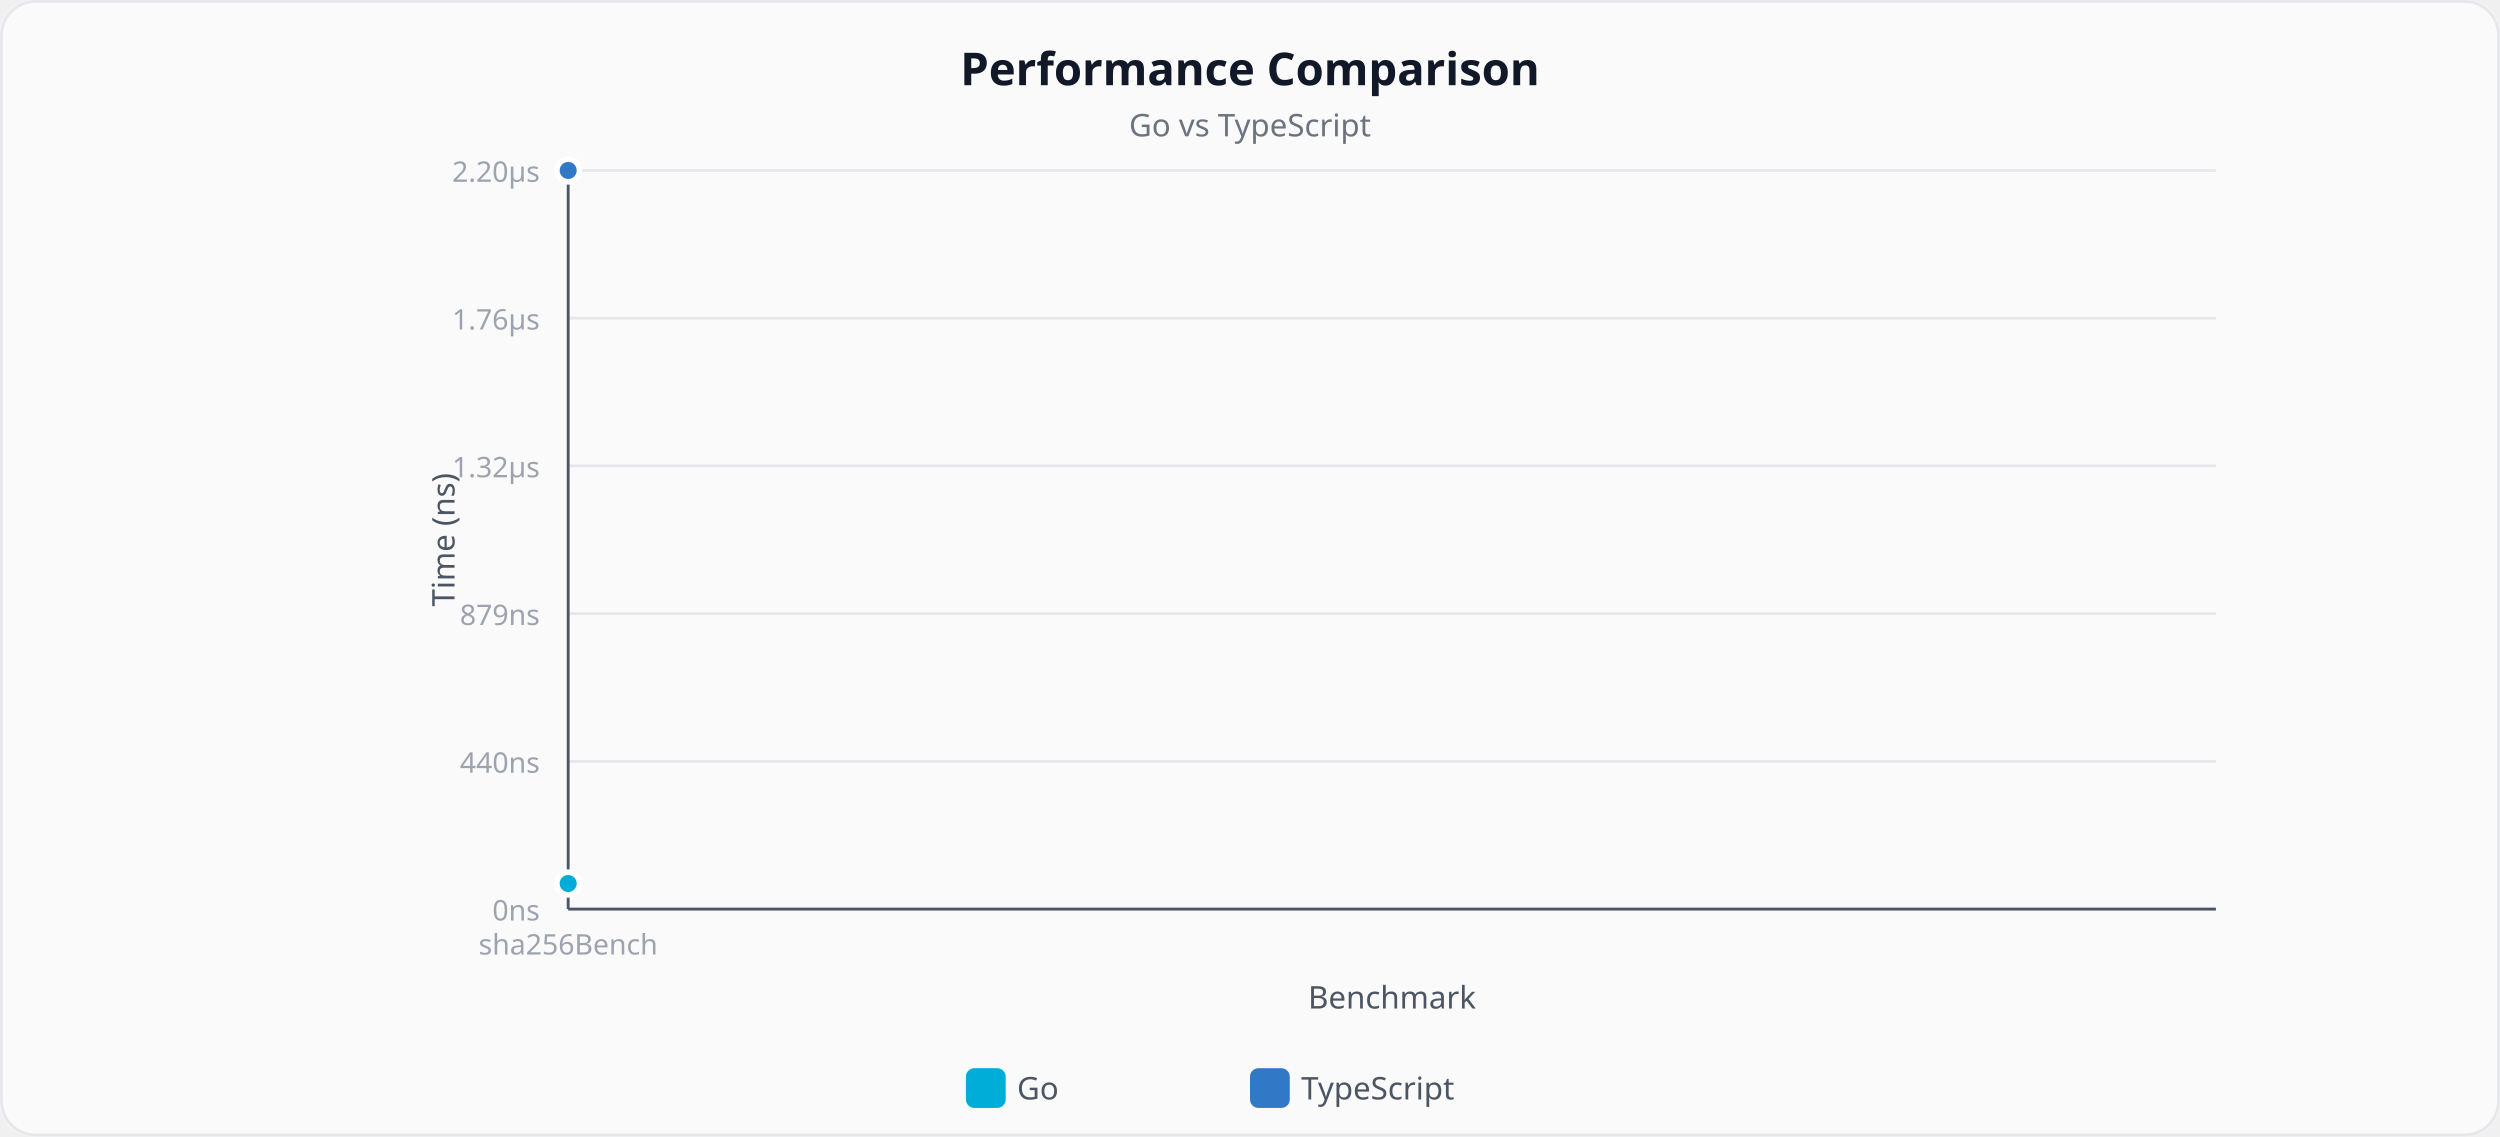
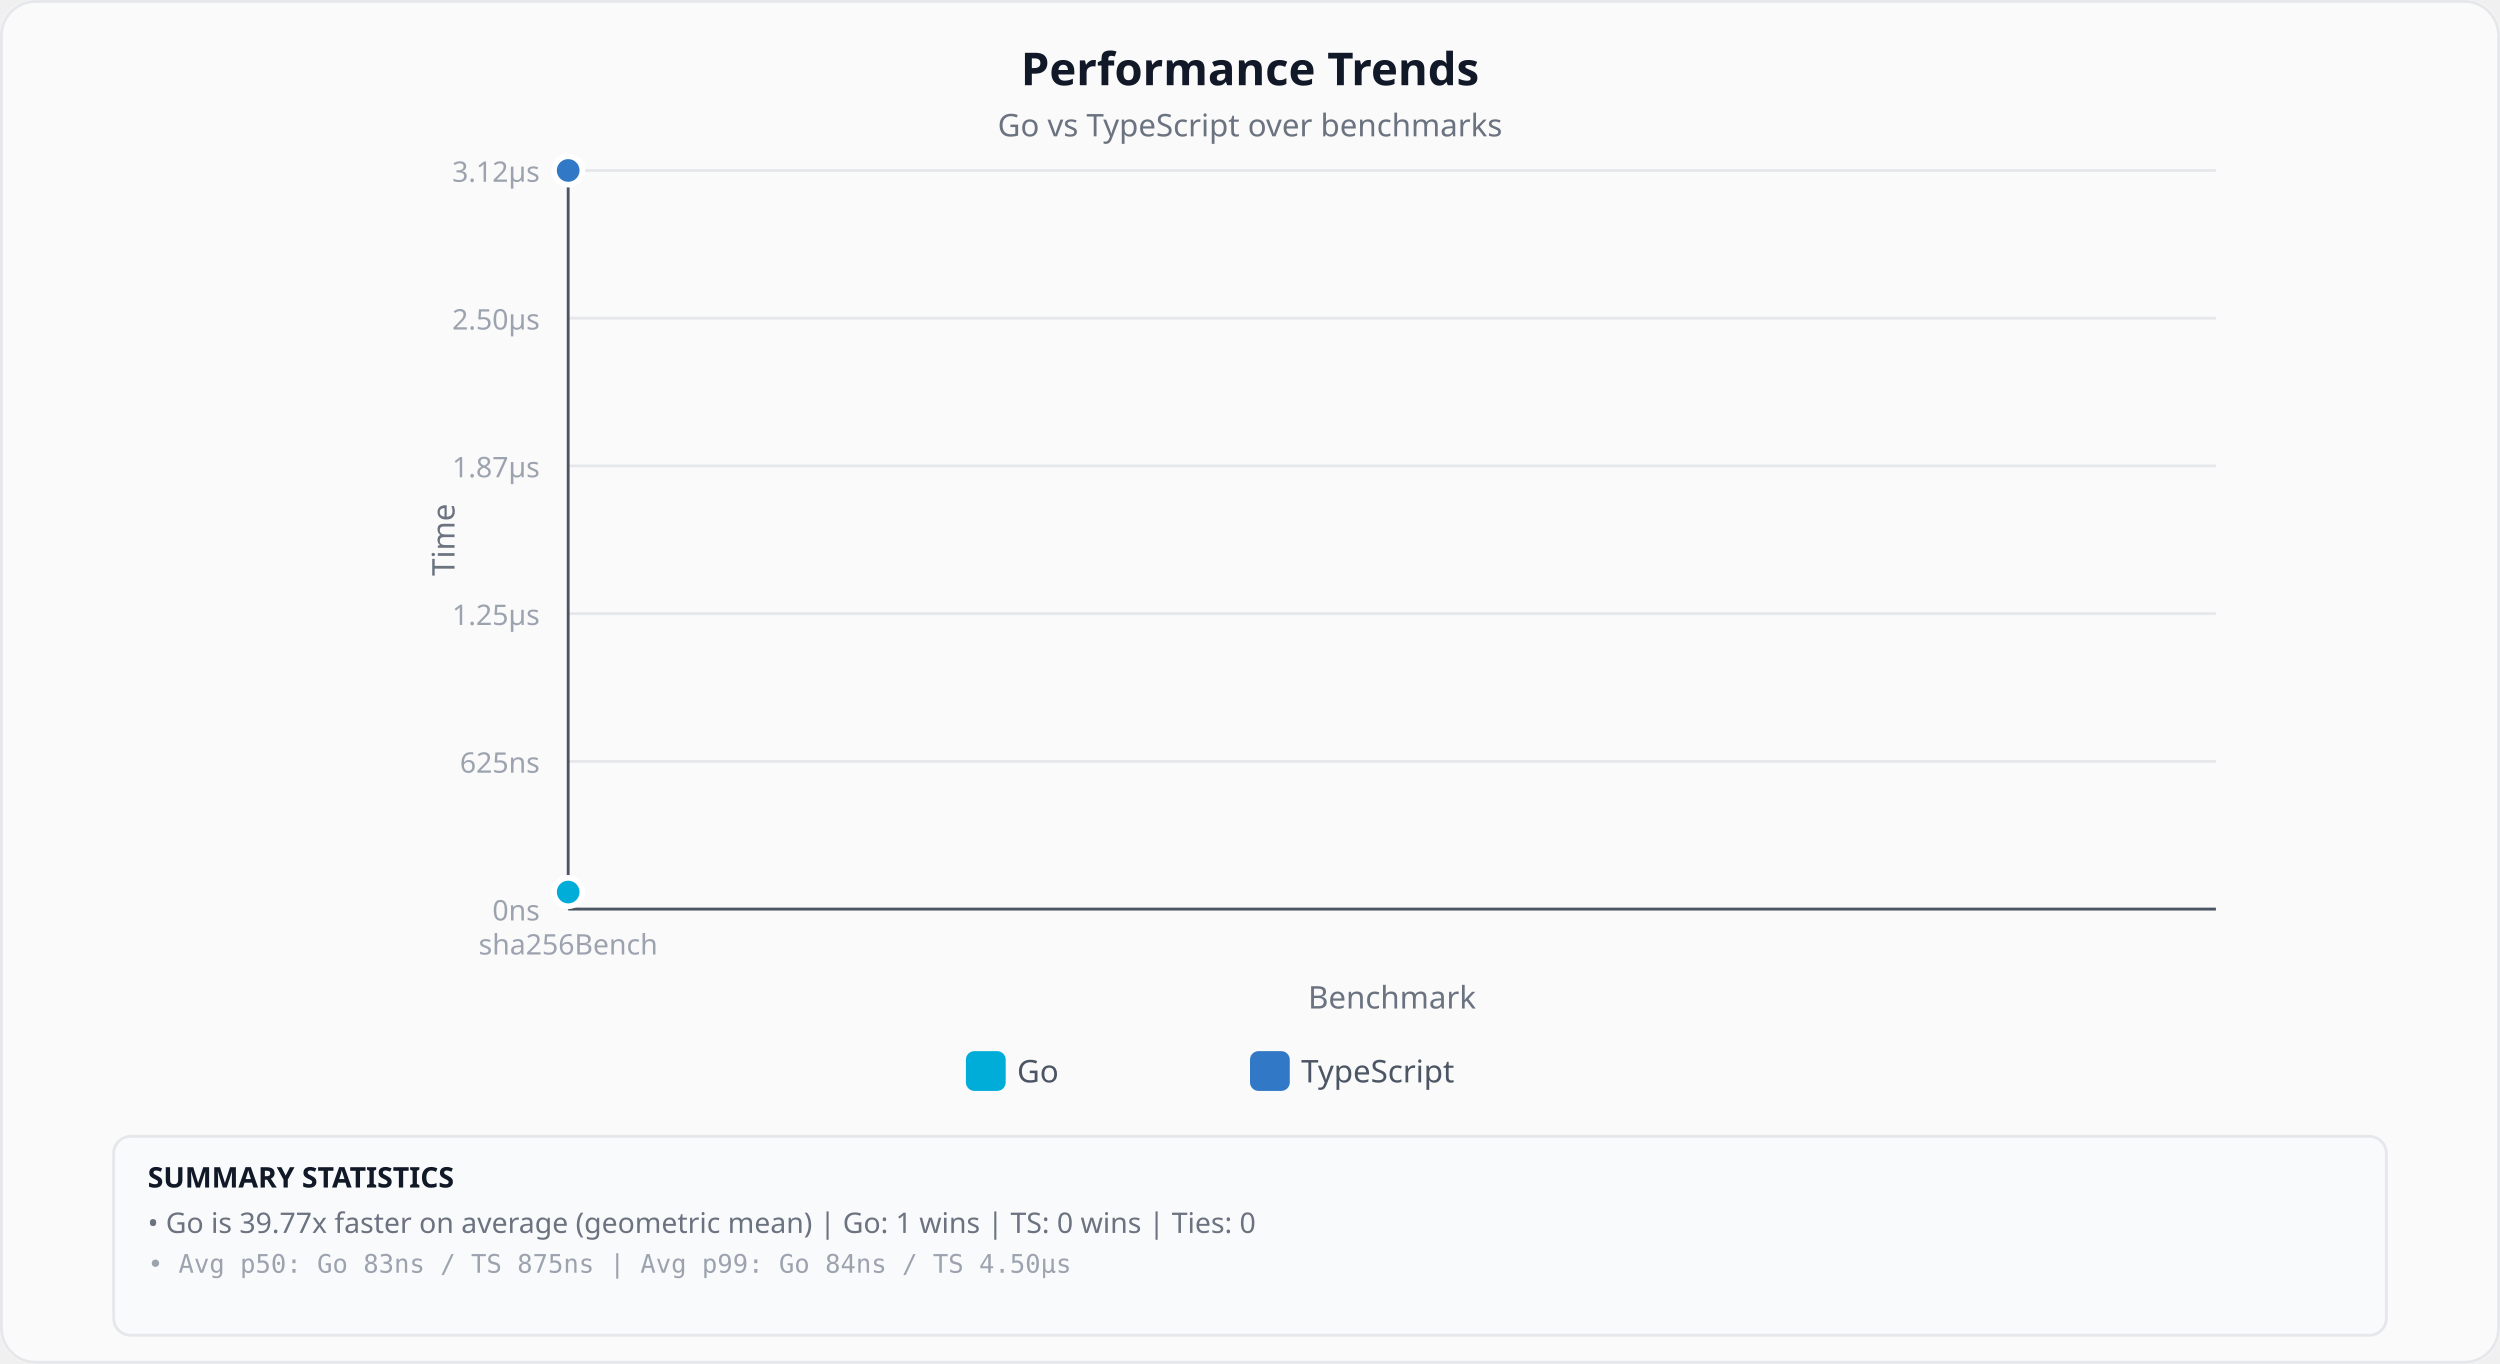
- <svg xmlns="http://www.w3.org/2000/svg" width="880" height="400" viewBox="0 0 880 400">
+ <svg xmlns="http://www.w3.org/2000/svg" width="880" height="480" viewBox="0 0 880 480">
  <defs>
    <linearGradient id="goGrad" x1="0" y1="0" x2="1" y2="0">
      <stop offset="0%" stop-color="#00ADD8" stop-opacity="0.95" />
      <stop offset="100%" stop-color="#0891B2" stop-opacity="0.85" />
    </linearGradient>
    <linearGradient id="tsGrad" x1="0" y1="0" x2="1" y2="0">
      <stop offset="0%" stop-color="#3178C6" stop-opacity="0.95" />
      <stop offset="100%" stop-color="#1D4ED8" stop-opacity="0.85" />
    </linearGradient>
  </defs>
-   <rect width="880" height="400" fill="#FAFAFA" rx="12" />
-   <rect x=".5" y=".5" width="879" height="399" fill="none" stroke="#E5E7EB" rx="12" />
-   <text x="440" y="30" text-anchor="middle" font-family="sans-serif" font-size="16" font-weight="700" fill="#111827">Performance Comparison</text>
-   <text x="440" y="48" text-anchor="middle" font-family="sans-serif" font-size="11" fill="#6B7280">Go vs TypeScript</text>
+   <rect width="880" height="480" fill="#FAFAFA" rx="12" />
+   <rect x=".5" y=".5" width="879" height="479" fill="none" stroke="#E5E7EB" rx="12" />
+   <text x="440" y="30" text-anchor="middle" font-family="sans-serif" font-size="16" font-weight="700" fill="#111827">Performance Trends</text>
+   <text x="440" y="48" text-anchor="middle" font-family="sans-serif" font-size="11" fill="#6B7280">Go vs TypeScript over benchmarks</text>
  <g transform="translate(200,60)">
    <line x1="0" y1="260" x2="580" y2="260" stroke="#E5E7EB" />
    <text x="-10" y="264" text-anchor="end" font-family="sans-serif" font-size="10" fill="#9CA3AF">0ns</text>
    <line x1="0" y1="208" x2="580" y2="208" stroke="#E5E7EB" />
-     <text x="-10" y="212" text-anchor="end" font-family="sans-serif" font-size="10" fill="#9CA3AF">440ns</text>
+     <text x="-10" y="212" text-anchor="end" font-family="sans-serif" font-size="10" fill="#9CA3AF">625ns</text>
    <line x1="0" y1="156" x2="580" y2="156" stroke="#E5E7EB" />
-     <text x="-10" y="160" text-anchor="end" font-family="sans-serif" font-size="10" fill="#9CA3AF">879ns</text>
+     <text x="-10" y="160" text-anchor="end" font-family="sans-serif" font-size="10" fill="#9CA3AF">1.25µs</text>
    <line x1="0" y1="104" x2="580" y2="104" stroke="#E5E7EB" />
-     <text x="-10" y="108" text-anchor="end" font-family="sans-serif" font-size="10" fill="#9CA3AF">1.32µs</text>
+     <text x="-10" y="108" text-anchor="end" font-family="sans-serif" font-size="10" fill="#9CA3AF">1.87µs</text>
    <line x1="0" y1="52" x2="580" y2="52" stroke="#E5E7EB" />
-     <text x="-10" y="56" text-anchor="end" font-family="sans-serif" font-size="10" fill="#9CA3AF">1.76µs</text>
+     <text x="-10" y="56" text-anchor="end" font-family="sans-serif" font-size="10" fill="#9CA3AF">2.50µs</text>
    <line x1="0" y1="0" x2="580" y2="0" stroke="#E5E7EB" />
-     <text x="-10" y="4" text-anchor="end" font-family="sans-serif" font-size="10" fill="#9CA3AF">2.20µs</text>
+     <text x="-10" y="4" text-anchor="end" font-family="sans-serif" font-size="10" fill="#9CA3AF">3.12µs</text>
    <text x="0" y="276" text-anchor="middle" font-family="sans-serif" font-size="10" fill="#9CA3AF">sha256Bench</text>
    <line x1="0" y1="260" x2="580" y2="260" stroke="#4B5563" stroke-width="1" />
    <line x1="0" y1="0" x2="0" y2="260" stroke="#4B5563" stroke-width="1" />
-     <path d="M0,251" fill="none" stroke="#00ADD8" stroke-width="2.5" stroke-linecap="round" stroke-linejoin="round" />
-     <circle cx="0" cy="251" r="4" fill="#00ADD8" stroke="white" stroke-width="2" />
+     <path d="M0,254" fill="none" stroke="#00ADD8" stroke-width="2.5" stroke-linecap="round" stroke-linejoin="round" />
+     <circle cx="0" cy="254" r="5" fill="#00ADD8" stroke="white" stroke-width="2">
+     </circle>
    <path d="M0,0" fill="none" stroke="#3178C6" stroke-width="2.5" stroke-linecap="round" stroke-linejoin="round" />
-     <circle cx="0" cy="0" r="4" fill="#3178C6" stroke="white" stroke-width="2" />
-     <text x="290" y="295" text-anchor="middle" font-family="sans-serif" font-size="11" fill="#4B5563">Benchmark</text>
-     <text x="-40" y="130" text-anchor="middle" font-family="sans-serif" font-size="11" fill="#4B5563" transform="rotate(-90,-40,130)">Time (ns)</text>
+     <circle cx="0" cy="0" r="5" fill="#3178C6" stroke="white" stroke-width="2">
+     </circle>
+     <text x="290" y="295" text-anchor="middle" font-family="sans-serif" font-size="11" fill="#6B7280">Benchmark</text>
+     <text x="-40" y="130" text-anchor="middle" font-family="sans-serif" font-size="11" fill="#6B7280" transform="rotate(-90,-40,130)">Time</text>
  </g>
-   <g transform="translate(340,376)">
+   <g transform="translate(340,370)">
    <rect x="0" width="14" height="14" fill="#00ADD8" rx="3" />
    <text x="18" y="11" font-family="sans-serif" font-size="11" fill="#4B5563">Go</text>
    <rect x="100" width="14" height="14" fill="#3178C6" rx="3" />
    <text x="118" y="11" font-family="sans-serif" font-size="11" fill="#4B5563">TypeScript</text>
  </g>
+   <rect x="40" y="400" width="800" height="70" fill="#F9FAFB" stroke="#E5E7EB" rx="6" />
+   <text x="52" y="418" font-family="sans-serif" font-size="10" font-weight="600" fill="#111827">SUMMARY STATISTICS</text>
+   <text x="52" y="434" font-family="sans-serif" font-size="10" fill="#6B7280">• Go is 39.77x faster on average (geometric mean)  |  Go: 1 wins  |  TS: 0 wins  |  Ties: 0</text>
+   <text x="52" y="448" font-family="monospace" font-size="9" fill="#9CA3AF">• Avg p50: Go 83ns / TS 875ns  |  Avg p99: Go 84ns / TS 4.50µs</text>
</svg>
